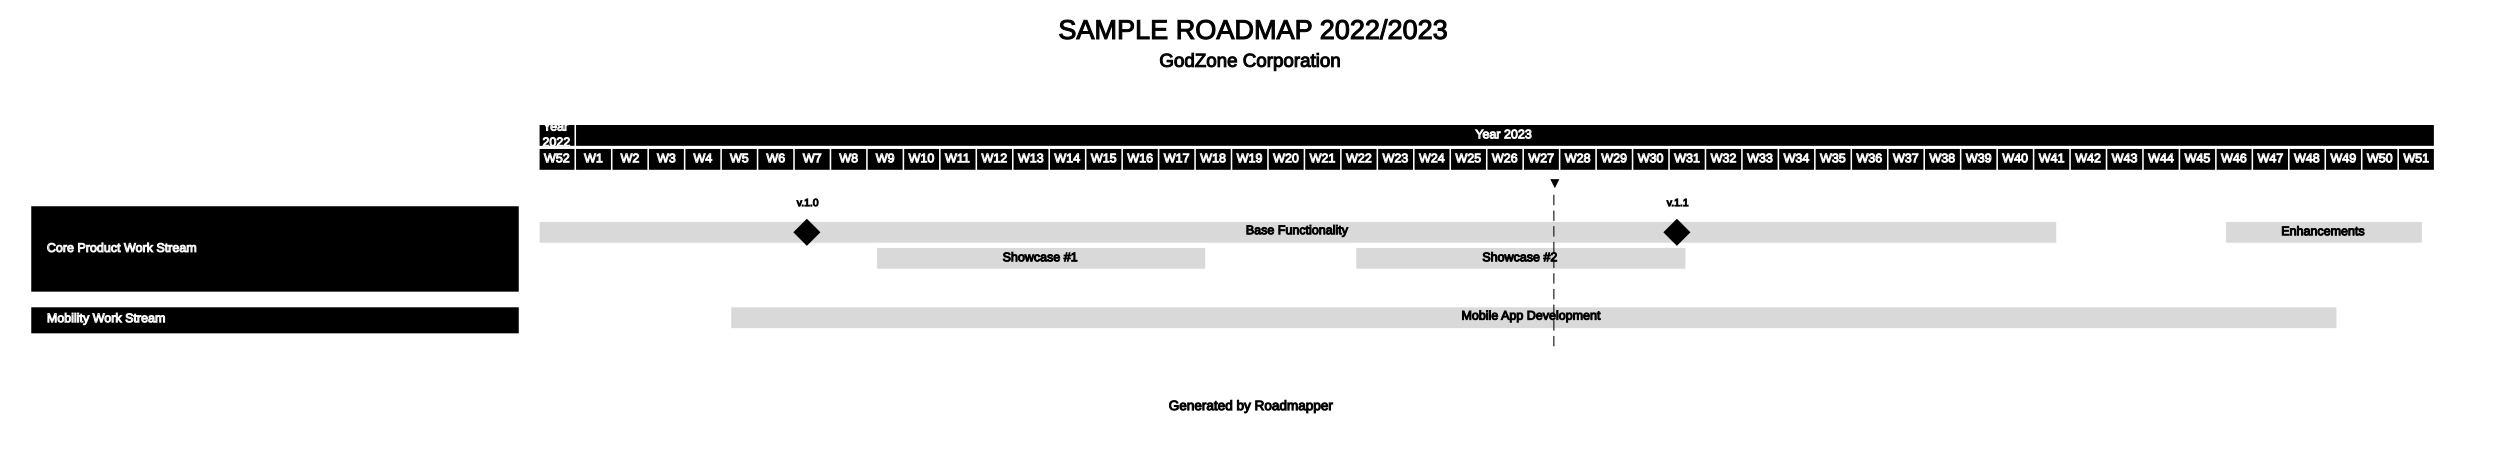
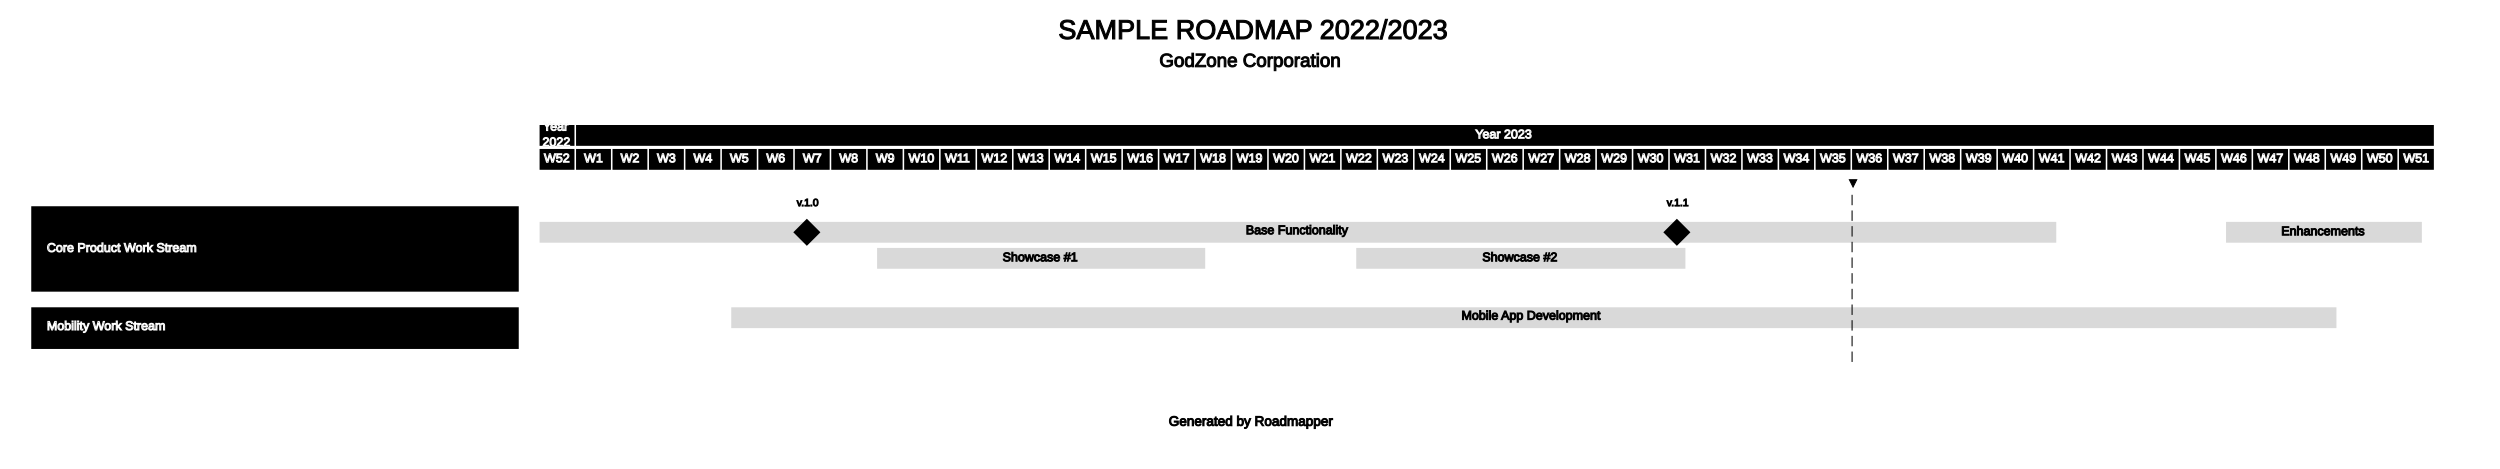
- <svg xmlns="http://www.w3.org/2000/svg" width="2400" height="435" viewBox="0 0 2400 435">
+ <svg xmlns="http://www.w3.org/2000/svg" width="2400" height="450" viewBox="0 0 2400 450">
  <defs>
</defs>
  <rect x="0" y="0" width="2400" height="1000" fill="#FFFFFF" />
  <text x="1016.0" y="30" font-size="26" text-anchor="start" dominant-baseline="middle" font-family="Arial" stroke="#000000">SAMPLE ROADMAP 2022/2023</text>
  <text x="1113.0" y="59" font-size="18" text-anchor="start" dominant-baseline="middle" font-family="Arial" stroke="#000000">GodZone Corporation</text>
  <rect x="518.0" y="120" width="33.5" height="20" fill="#000000" />
  <text x="521.25" y="117.0" font-size="12" stroke="#FFFFFF" text-anchor="start" dominant-baseline="hanging" font-family="Arial">Year</text>
  <text x="520.75" y="132.0" font-size="12" stroke="#FFFFFF" text-anchor="start" dominant-baseline="hanging" font-family="Arial">2022</text>
  <rect x="553.0" y="120" width="1783.5" height="20" fill="#000000" />
  <text x="1416.25" y="124.5" font-size="12" stroke="#FFFFFF" text-anchor="start" dominant-baseline="hanging" font-family="Arial">Year 2023</text>
  <rect x="518.0" y="143" width="33.5" height="20" fill="#000000" />
  <text x="522.25" y="147.5" font-size="12" stroke="#FFFFFF" text-anchor="start" dominant-baseline="hanging" font-family="Arial">W52</text>
  <rect x="553.0" y="143" width="33.5" height="20" fill="#000000" />
  <text x="560.75" y="147.5" font-size="12" stroke="#FFFFFF" text-anchor="start" dominant-baseline="hanging" font-family="Arial">W1</text>
  <rect x="588.0" y="143" width="33.5" height="20" fill="#000000" />
  <text x="595.75" y="147.5" font-size="12" stroke="#FFFFFF" text-anchor="start" dominant-baseline="hanging" font-family="Arial">W2</text>
  <rect x="623.0" y="143" width="33.5" height="20" fill="#000000" />
  <text x="630.75" y="147.5" font-size="12" stroke="#FFFFFF" text-anchor="start" dominant-baseline="hanging" font-family="Arial">W3</text>
  <rect x="658.0" y="143" width="33.5" height="20" fill="#000000" />
  <text x="665.75" y="147.5" font-size="12" stroke="#FFFFFF" text-anchor="start" dominant-baseline="hanging" font-family="Arial">W4</text>
  <rect x="693.0" y="143" width="33.5" height="20" fill="#000000" />
  <text x="700.75" y="147.5" font-size="12" stroke="#FFFFFF" text-anchor="start" dominant-baseline="hanging" font-family="Arial">W5</text>
  <rect x="728.0" y="143" width="33.5" height="20" fill="#000000" />
  <text x="735.75" y="147.5" font-size="12" stroke="#FFFFFF" text-anchor="start" dominant-baseline="hanging" font-family="Arial">W6</text>
  <rect x="763.0" y="143" width="33.5" height="20" fill="#000000" />
  <text x="770.75" y="147.5" font-size="12" stroke="#FFFFFF" text-anchor="start" dominant-baseline="hanging" font-family="Arial">W7</text>
  <rect x="798.0" y="143" width="33.5" height="20" fill="#000000" />
  <text x="805.75" y="147.5" font-size="12" stroke="#FFFFFF" text-anchor="start" dominant-baseline="hanging" font-family="Arial">W8</text>
  <rect x="833.0" y="143" width="33.5" height="20" fill="#000000" />
  <text x="840.75" y="147.5" font-size="12" stroke="#FFFFFF" text-anchor="start" dominant-baseline="hanging" font-family="Arial">W9</text>
  <rect x="868.0" y="143" width="33.5" height="20" fill="#000000" />
  <text x="872.25" y="147.5" font-size="12" stroke="#FFFFFF" text-anchor="start" dominant-baseline="hanging" font-family="Arial">W10</text>
  <rect x="903.0" y="143" width="33.5" height="20" fill="#000000" />
  <text x="907.25" y="147.5" font-size="12" stroke="#FFFFFF" text-anchor="start" dominant-baseline="hanging" font-family="Arial">W11</text>
  <rect x="938.0" y="143" width="33.5" height="20" fill="#000000" />
  <text x="942.25" y="147.5" font-size="12" stroke="#FFFFFF" text-anchor="start" dominant-baseline="hanging" font-family="Arial">W12</text>
  <rect x="973.0" y="143" width="33.5" height="20" fill="#000000" />
  <text x="977.25" y="147.5" font-size="12" stroke="#FFFFFF" text-anchor="start" dominant-baseline="hanging" font-family="Arial">W13</text>
  <rect x="1008.0" y="143" width="33.5" height="20" fill="#000000" />
  <text x="1012.25" y="147.5" font-size="12" stroke="#FFFFFF" text-anchor="start" dominant-baseline="hanging" font-family="Arial">W14</text>
  <rect x="1043.0" y="143" width="33.5" height="20" fill="#000000" />
  <text x="1047.25" y="147.5" font-size="12" stroke="#FFFFFF" text-anchor="start" dominant-baseline="hanging" font-family="Arial">W15</text>
  <rect x="1078.0" y="143" width="33.5" height="20" fill="#000000" />
  <text x="1082.25" y="147.5" font-size="12" stroke="#FFFFFF" text-anchor="start" dominant-baseline="hanging" font-family="Arial">W16</text>
  <rect x="1113.0" y="143" width="33.5" height="20" fill="#000000" />
  <text x="1117.25" y="147.5" font-size="12" stroke="#FFFFFF" text-anchor="start" dominant-baseline="hanging" font-family="Arial">W17</text>
  <rect x="1148.0" y="143" width="33.5" height="20" fill="#000000" />
  <text x="1152.25" y="147.5" font-size="12" stroke="#FFFFFF" text-anchor="start" dominant-baseline="hanging" font-family="Arial">W18</text>
  <rect x="1183.0" y="143" width="33.5" height="20" fill="#000000" />
  <text x="1187.25" y="147.5" font-size="12" stroke="#FFFFFF" text-anchor="start" dominant-baseline="hanging" font-family="Arial">W19</text>
  <rect x="1218.0" y="143" width="33.5" height="20" fill="#000000" />
  <text x="1222.25" y="147.5" font-size="12" stroke="#FFFFFF" text-anchor="start" dominant-baseline="hanging" font-family="Arial">W20</text>
  <rect x="1253.0" y="143" width="33.5" height="20" fill="#000000" />
  <text x="1257.25" y="147.5" font-size="12" stroke="#FFFFFF" text-anchor="start" dominant-baseline="hanging" font-family="Arial">W21</text>
  <rect x="1288.0" y="143" width="33.5" height="20" fill="#000000" />
  <text x="1292.25" y="147.5" font-size="12" stroke="#FFFFFF" text-anchor="start" dominant-baseline="hanging" font-family="Arial">W22</text>
  <rect x="1323.0" y="143" width="33.5" height="20" fill="#000000" />
  <text x="1327.25" y="147.5" font-size="12" stroke="#FFFFFF" text-anchor="start" dominant-baseline="hanging" font-family="Arial">W23</text>
  <rect x="1358.0" y="143" width="33.5" height="20" fill="#000000" />
  <text x="1362.25" y="147.5" font-size="12" stroke="#FFFFFF" text-anchor="start" dominant-baseline="hanging" font-family="Arial">W24</text>
  <rect x="1393.0" y="143" width="33.5" height="20" fill="#000000" />
  <text x="1397.25" y="147.5" font-size="12" stroke="#FFFFFF" text-anchor="start" dominant-baseline="hanging" font-family="Arial">W25</text>
  <rect x="1428.0" y="143" width="33.5" height="20" fill="#000000" />
  <text x="1432.25" y="147.5" font-size="12" stroke="#FFFFFF" text-anchor="start" dominant-baseline="hanging" font-family="Arial">W26</text>
  <rect x="1463.0" y="143" width="33.5" height="20" fill="#000000" />
  <text x="1467.25" y="147.5" font-size="12" stroke="#FFFFFF" text-anchor="start" dominant-baseline="hanging" font-family="Arial">W27</text>
  <rect x="1498.0" y="143" width="33.5" height="20" fill="#000000" />
  <text x="1502.25" y="147.5" font-size="12" stroke="#FFFFFF" text-anchor="start" dominant-baseline="hanging" font-family="Arial">W28</text>
  <rect x="1533.0" y="143" width="33.5" height="20" fill="#000000" />
  <text x="1537.25" y="147.5" font-size="12" stroke="#FFFFFF" text-anchor="start" dominant-baseline="hanging" font-family="Arial">W29</text>
  <rect x="1568.0" y="143" width="33.5" height="20" fill="#000000" />
  <text x="1572.25" y="147.5" font-size="12" stroke="#FFFFFF" text-anchor="start" dominant-baseline="hanging" font-family="Arial">W30</text>
  <rect x="1603.0" y="143" width="33.5" height="20" fill="#000000" />
  <text x="1607.25" y="147.5" font-size="12" stroke="#FFFFFF" text-anchor="start" dominant-baseline="hanging" font-family="Arial">W31</text>
  <rect x="1638.0" y="143" width="33.5" height="20" fill="#000000" />
  <text x="1642.25" y="147.5" font-size="12" stroke="#FFFFFF" text-anchor="start" dominant-baseline="hanging" font-family="Arial">W32</text>
  <rect x="1673.0" y="143" width="33.5" height="20" fill="#000000" />
  <text x="1677.25" y="147.5" font-size="12" stroke="#FFFFFF" text-anchor="start" dominant-baseline="hanging" font-family="Arial">W33</text>
  <rect x="1708.0" y="143" width="33.5" height="20" fill="#000000" />
  <text x="1712.25" y="147.5" font-size="12" stroke="#FFFFFF" text-anchor="start" dominant-baseline="hanging" font-family="Arial">W34</text>
  <rect x="1743.0" y="143" width="33.5" height="20" fill="#000000" />
  <text x="1747.25" y="147.5" font-size="12" stroke="#FFFFFF" text-anchor="start" dominant-baseline="hanging" font-family="Arial">W35</text>
  <rect x="1778.0" y="143" width="33.5" height="20" fill="#000000" />
  <text x="1782.25" y="147.5" font-size="12" stroke="#FFFFFF" text-anchor="start" dominant-baseline="hanging" font-family="Arial">W36</text>
  <rect x="1813.0" y="143" width="33.5" height="20" fill="#000000" />
  <text x="1817.25" y="147.5" font-size="12" stroke="#FFFFFF" text-anchor="start" dominant-baseline="hanging" font-family="Arial">W37</text>
  <rect x="1848.0" y="143" width="33.5" height="20" fill="#000000" />
  <text x="1852.25" y="147.5" font-size="12" stroke="#FFFFFF" text-anchor="start" dominant-baseline="hanging" font-family="Arial">W38</text>
  <rect x="1883.0" y="143" width="33.5" height="20" fill="#000000" />
  <text x="1887.25" y="147.5" font-size="12" stroke="#FFFFFF" text-anchor="start" dominant-baseline="hanging" font-family="Arial">W39</text>
  <rect x="1918.0" y="143" width="33.5" height="20" fill="#000000" />
  <text x="1922.25" y="147.5" font-size="12" stroke="#FFFFFF" text-anchor="start" dominant-baseline="hanging" font-family="Arial">W40</text>
  <rect x="1953.0" y="143" width="33.5" height="20" fill="#000000" />
  <text x="1957.25" y="147.5" font-size="12" stroke="#FFFFFF" text-anchor="start" dominant-baseline="hanging" font-family="Arial">W41</text>
  <rect x="1988.0" y="143" width="33.5" height="20" fill="#000000" />
  <text x="1992.25" y="147.5" font-size="12" stroke="#FFFFFF" text-anchor="start" dominant-baseline="hanging" font-family="Arial">W42</text>
  <rect x="2023.0" y="143" width="33.5" height="20" fill="#000000" />
  <text x="2027.25" y="147.5" font-size="12" stroke="#FFFFFF" text-anchor="start" dominant-baseline="hanging" font-family="Arial">W43</text>
  <rect x="2058.0" y="143" width="33.5" height="20" fill="#000000" />
  <text x="2062.25" y="147.5" font-size="12" stroke="#FFFFFF" text-anchor="start" dominant-baseline="hanging" font-family="Arial">W44</text>
  <rect x="2093.0" y="143" width="33.5" height="20" fill="#000000" />
  <text x="2097.25" y="147.5" font-size="12" stroke="#FFFFFF" text-anchor="start" dominant-baseline="hanging" font-family="Arial">W45</text>
  <rect x="2128.0" y="143" width="33.5" height="20" fill="#000000" />
  <text x="2132.25" y="147.5" font-size="12" stroke="#FFFFFF" text-anchor="start" dominant-baseline="hanging" font-family="Arial">W46</text>
  <rect x="2163.0" y="143" width="33.5" height="20" fill="#000000" />
  <text x="2167.25" y="147.5" font-size="12" stroke="#FFFFFF" text-anchor="start" dominant-baseline="hanging" font-family="Arial">W47</text>
  <rect x="2198.0" y="143" width="33.5" height="20" fill="#000000" />
  <text x="2202.25" y="147.5" font-size="12" stroke="#FFFFFF" text-anchor="start" dominant-baseline="hanging" font-family="Arial">W48</text>
  <rect x="2233.0" y="143" width="33.5" height="20" fill="#000000" />
  <text x="2237.25" y="147.5" font-size="12" stroke="#FFFFFF" text-anchor="start" dominant-baseline="hanging" font-family="Arial">W49</text>
  <rect x="2268.0" y="143" width="33.5" height="20" fill="#000000" />
  <text x="2272.25" y="147.5" font-size="12" stroke="#FFFFFF" text-anchor="start" dominant-baseline="hanging" font-family="Arial">W50</text>
  <rect x="2303.0" y="143" width="33.5" height="20" fill="#000000" />
  <text x="2307.25" y="147.5" font-size="12" stroke="#FFFFFF" text-anchor="start" dominant-baseline="hanging" font-family="Arial">W51</text>
-   <path d="M552.0,163 L552.0,330" width="1" fill="(230, 230, 230, 12750)" />
-   <path d="M587.0,163 L587.0,330" width="1" fill="(230, 230, 230, 12750)" />
-   <path d="M622.0,163 L622.0,330" width="1" fill="(230, 230, 230, 12750)" />
-   <path d="M657.0,163 L657.0,330" width="1" fill="(230, 230, 230, 12750)" />
-   <path d="M692.0,163 L692.0,330" width="1" fill="(230, 230, 230, 12750)" />
-   <path d="M727.0,163 L727.0,330" width="1" fill="(230, 230, 230, 12750)" />
-   <path d="M762.0,163 L762.0,330" width="1" fill="(230, 230, 230, 12750)" />
-   <path d="M797.0,163 L797.0,330" width="1" fill="(230, 230, 230, 12750)" />
-   <path d="M832.0,163 L832.0,330" width="1" fill="(230, 230, 230, 12750)" />
-   <path d="M867.0,163 L867.0,330" width="1" fill="(230, 230, 230, 12750)" />
-   <path d="M902.0,163 L902.0,330" width="1" fill="(230, 230, 230, 12750)" />
-   <path d="M937.0,163 L937.0,330" width="1" fill="(230, 230, 230, 12750)" />
-   <path d="M972.0,163 L972.0,330" width="1" fill="(230, 230, 230, 12750)" />
-   <path d="M1007.0,163 L1007.0,330" width="1" fill="(230, 230, 230, 12750)" />
-   <path d="M1042.0,163 L1042.0,330" width="1" fill="(230, 230, 230, 12750)" />
-   <path d="M1077.0,163 L1077.0,330" width="1" fill="(230, 230, 230, 12750)" />
-   <path d="M1112.0,163 L1112.0,330" width="1" fill="(230, 230, 230, 12750)" />
-   <path d="M1147.0,163 L1147.0,330" width="1" fill="(230, 230, 230, 12750)" />
-   <path d="M1182.0,163 L1182.0,330" width="1" fill="(230, 230, 230, 12750)" />
-   <path d="M1217.0,163 L1217.0,330" width="1" fill="(230, 230, 230, 12750)" />
-   <path d="M1252.0,163 L1252.0,330" width="1" fill="(230, 230, 230, 12750)" />
-   <path d="M1287.0,163 L1287.0,330" width="1" fill="(230, 230, 230, 12750)" />
-   <path d="M1322.0,163 L1322.0,330" width="1" fill="(230, 230, 230, 12750)" />
-   <path d="M1357.0,163 L1357.0,330" width="1" fill="(230, 230, 230, 12750)" />
-   <path d="M1392.0,163 L1392.0,330" width="1" fill="(230, 230, 230, 12750)" />
-   <path d="M1427.0,163 L1427.0,330" width="1" fill="(230, 230, 230, 12750)" />
-   <path d="M1462.0,163 L1462.0,330" width="1" fill="(230, 230, 230, 12750)" />
-   <path d="M1497.0,163 L1497.0,330" width="1" fill="(230, 230, 230, 12750)" />
-   <path d="M1532.0,163 L1532.0,330" width="1" fill="(230, 230, 230, 12750)" />
-   <path d="M1567.0,163 L1567.0,330" width="1" fill="(230, 230, 230, 12750)" />
-   <path d="M1602.0,163 L1602.0,330" width="1" fill="(230, 230, 230, 12750)" />
-   <path d="M1637.0,163 L1637.0,330" width="1" fill="(230, 230, 230, 12750)" />
-   <path d="M1672.0,163 L1672.0,330" width="1" fill="(230, 230, 230, 12750)" />
-   <path d="M1707.0,163 L1707.0,330" width="1" fill="(230, 230, 230, 12750)" />
-   <path d="M1742.0,163 L1742.0,330" width="1" fill="(230, 230, 230, 12750)" />
-   <path d="M1777.0,163 L1777.0,330" width="1" fill="(230, 230, 230, 12750)" />
-   <path d="M1812.0,163 L1812.0,330" width="1" fill="(230, 230, 230, 12750)" />
-   <path d="M1847.0,163 L1847.0,330" width="1" fill="(230, 230, 230, 12750)" />
-   <path d="M1882.0,163 L1882.0,330" width="1" fill="(230, 230, 230, 12750)" />
-   <path d="M1917.0,163 L1917.0,330" width="1" fill="(230, 230, 230, 12750)" />
-   <path d="M1952.0,163 L1952.0,330" width="1" fill="(230, 230, 230, 12750)" />
-   <path d="M1987.0,163 L1987.0,330" width="1" fill="(230, 230, 230, 12750)" />
-   <path d="M2022.0,163 L2022.0,330" width="1" fill="(230, 230, 230, 12750)" />
-   <path d="M2057.0,163 L2057.0,330" width="1" fill="(230, 230, 230, 12750)" />
-   <path d="M2092.0,163 L2092.0,330" width="1" fill="(230, 230, 230, 12750)" />
-   <path d="M2127.0,163 L2127.0,330" width="1" fill="(230, 230, 230, 12750)" />
-   <path d="M2162.0,163 L2162.0,330" width="1" fill="(230, 230, 230, 12750)" />
-   <path d="M2197.0,163 L2197.0,330" width="1" fill="(230, 230, 230, 12750)" />
-   <path d="M2232.0,163 L2232.0,330" width="1" fill="(230, 230, 230, 12750)" />
-   <path d="M2267.0,163 L2267.0,330" width="1" fill="(230, 230, 230, 12750)" />
-   <path d="M2302.0,163 L2302.0,330" width="1" fill="(230, 230, 230, 12750)" />
+   <path d="M552.0,163 L552.0,345" width="1" fill="(230, 230, 230, 12750)" />
+   <path d="M587.0,163 L587.0,345" width="1" fill="(230, 230, 230, 12750)" />
+   <path d="M622.0,163 L622.0,345" width="1" fill="(230, 230, 230, 12750)" />
+   <path d="M657.0,163 L657.0,345" width="1" fill="(230, 230, 230, 12750)" />
+   <path d="M692.0,163 L692.0,345" width="1" fill="(230, 230, 230, 12750)" />
+   <path d="M727.0,163 L727.0,345" width="1" fill="(230, 230, 230, 12750)" />
+   <path d="M762.0,163 L762.0,345" width="1" fill="(230, 230, 230, 12750)" />
+   <path d="M797.0,163 L797.0,345" width="1" fill="(230, 230, 230, 12750)" />
+   <path d="M832.0,163 L832.0,345" width="1" fill="(230, 230, 230, 12750)" />
+   <path d="M867.0,163 L867.0,345" width="1" fill="(230, 230, 230, 12750)" />
+   <path d="M902.0,163 L902.0,345" width="1" fill="(230, 230, 230, 12750)" />
+   <path d="M937.0,163 L937.0,345" width="1" fill="(230, 230, 230, 12750)" />
+   <path d="M972.0,163 L972.0,345" width="1" fill="(230, 230, 230, 12750)" />
+   <path d="M1007.0,163 L1007.0,345" width="1" fill="(230, 230, 230, 12750)" />
+   <path d="M1042.0,163 L1042.0,345" width="1" fill="(230, 230, 230, 12750)" />
+   <path d="M1077.0,163 L1077.0,345" width="1" fill="(230, 230, 230, 12750)" />
+   <path d="M1112.0,163 L1112.0,345" width="1" fill="(230, 230, 230, 12750)" />
+   <path d="M1147.0,163 L1147.0,345" width="1" fill="(230, 230, 230, 12750)" />
+   <path d="M1182.0,163 L1182.0,345" width="1" fill="(230, 230, 230, 12750)" />
+   <path d="M1217.0,163 L1217.0,345" width="1" fill="(230, 230, 230, 12750)" />
+   <path d="M1252.0,163 L1252.0,345" width="1" fill="(230, 230, 230, 12750)" />
+   <path d="M1287.0,163 L1287.0,345" width="1" fill="(230, 230, 230, 12750)" />
+   <path d="M1322.0,163 L1322.0,345" width="1" fill="(230, 230, 230, 12750)" />
+   <path d="M1357.0,163 L1357.0,345" width="1" fill="(230, 230, 230, 12750)" />
+   <path d="M1392.0,163 L1392.0,345" width="1" fill="(230, 230, 230, 12750)" />
+   <path d="M1427.0,163 L1427.0,345" width="1" fill="(230, 230, 230, 12750)" />
+   <path d="M1462.0,163 L1462.0,345" width="1" fill="(230, 230, 230, 12750)" />
+   <path d="M1497.0,163 L1497.0,345" width="1" fill="(230, 230, 230, 12750)" />
+   <path d="M1532.0,163 L1532.0,345" width="1" fill="(230, 230, 230, 12750)" />
+   <path d="M1567.0,163 L1567.0,345" width="1" fill="(230, 230, 230, 12750)" />
+   <path d="M1602.0,163 L1602.0,345" width="1" fill="(230, 230, 230, 12750)" />
+   <path d="M1637.0,163 L1637.0,345" width="1" fill="(230, 230, 230, 12750)" />
+   <path d="M1672.0,163 L1672.0,345" width="1" fill="(230, 230, 230, 12750)" />
+   <path d="M1707.0,163 L1707.0,345" width="1" fill="(230, 230, 230, 12750)" />
+   <path d="M1742.0,163 L1742.0,345" width="1" fill="(230, 230, 230, 12750)" />
+   <path d="M1777.0,163 L1777.0,345" width="1" fill="(230, 230, 230, 12750)" />
+   <path d="M1812.0,163 L1812.0,345" width="1" fill="(230, 230, 230, 12750)" />
+   <path d="M1847.0,163 L1847.0,345" width="1" fill="(230, 230, 230, 12750)" />
+   <path d="M1882.0,163 L1882.0,345" width="1" fill="(230, 230, 230, 12750)" />
+   <path d="M1917.0,163 L1917.0,345" width="1" fill="(230, 230, 230, 12750)" />
+   <path d="M1952.0,163 L1952.0,345" width="1" fill="(230, 230, 230, 12750)" />
+   <path d="M1987.0,163 L1987.0,345" width="1" fill="(230, 230, 230, 12750)" />
+   <path d="M2022.0,163 L2022.0,345" width="1" fill="(230, 230, 230, 12750)" />
+   <path d="M2057.0,163 L2057.0,345" width="1" fill="(230, 230, 230, 12750)" />
+   <path d="M2092.0,163 L2092.0,345" width="1" fill="(230, 230, 230, 12750)" />
+   <path d="M2127.0,163 L2127.0,345" width="1" fill="(230, 230, 230, 12750)" />
+   <path d="M2162.0,163 L2162.0,345" width="1" fill="(230, 230, 230, 12750)" />
+   <path d="M2197.0,163 L2197.0,345" width="1" fill="(230, 230, 230, 12750)" />
+   <path d="M2232.0,163 L2232.0,345" width="1" fill="(230, 230, 230, 12750)" />
+   <path d="M2267.0,163 L2267.0,345" width="1" fill="(230, 230, 230, 12750)" />
+   <path d="M2302.0,163 L2302.0,345" width="1" fill="(230, 230, 230, 12750)" />
  <rect x="30" y="198" width="468.0" height="82" fill="#000000" />
  <text x="45" y="233.5" font-size="12" stroke="#FFFFFF" text-anchor="start" dominant-baseline="hanging" font-family="Arial">Core Product Work Stream</text>
  <rect x="518" y="213" width="1456" height="20" fill="#D9D9D9" />
  <text x="1196.0" y="216.5" font-size="12" stroke="#000000" text-anchor="start" dominant-baseline="hanging" font-family="Arial">Base Functionality</text>
  <rect x="2137" y="213" width="188" height="20" fill="#D9D9D9" />
  <text x="2190.0" y="217.5" font-size="12" stroke="#000000" text-anchor="start" dominant-baseline="hanging" font-family="Arial">Enhancements</text>
  <path d="M774.571,210 L787.571,223.0 L774.571,236 L761.571,223.0" fill="#000000" />
  <text x="764.905" y="195" font-size="10" text-anchor="start" dominant-baseline="middle" font-family="Arial" stroke="#000000">v.1.0</text>
  <path d="M1609.786,210 L1622.786,223.0 L1609.786,236 L1596.786,223.0" fill="#000000" />
  <text x="1600.119" y="195" font-size="10" text-anchor="start" dominant-baseline="middle" font-family="Arial" stroke="#000000">v.1.1</text>
  <rect x="842" y="238" width="315" height="20" fill="#D9D9D9" />
  <text x="962.5" y="242.5" font-size="12" stroke="#000000" text-anchor="start" dominant-baseline="hanging" font-family="Arial">Showcase #1</text>
  <rect x="1302" y="238" width="316" height="20" fill="#D9D9D9" />
  <text x="1423.0" y="242.5" font-size="12" stroke="#000000" text-anchor="start" dominant-baseline="hanging" font-family="Arial">Showcase #2</text>
-   <rect x="30" y="295" width="468.0" height="25" fill="#000000" />
-   <text x="45" y="301.0" font-size="12" stroke="#FFFFFF" text-anchor="start" dominant-baseline="hanging" font-family="Arial">Mobility Work Stream</text>
+   <rect x="30" y="295" width="468.0" height="40" fill="#000000" />
+   <text x="45" y="308.5" font-size="12" stroke="#FFFFFF" text-anchor="start" dominant-baseline="hanging" font-family="Arial">Mobility Work Stream</text>
  <rect x="702" y="295" width="1541" height="20" fill="#D9D9D9" />
  <text x="1403.0" y="298.5" font-size="12" stroke="#000000" text-anchor="start" dominant-baseline="hanging" font-family="Arial">Mobile App Development</text>
-   <text x="1486.714" y="176" font-size="12" text-anchor="start" dominant-baseline="middle" font-family="Arial" stroke="#000000">▼</text>
-   <path d="M1491.714,187.0 L1491.714,197.0" stroke="#000000" />
-   <path d="M1491.714,202.053 L1491.714,212.053" stroke="#000000" />
-   <path d="M1491.714,217.105 L1491.714,227.105" stroke="#000000" />
-   <path d="M1491.714,232.158 L1491.714,242.158" stroke="#000000" />
-   <path d="M1491.714,247.211 L1491.714,257.211" stroke="#000000" />
-   <path d="M1491.714,262.263 L1491.714,272.263" stroke="#000000" />
-   <path d="M1491.714,277.316 L1491.714,287.316" stroke="#000000" />
-   <path d="M1491.714,292.368 L1491.714,302.368" stroke="#000000" />
-   <path d="M1491.714,307.421 L1491.714,317.421" stroke="#000000" />
-   <path d="M1491.714,322.474 L1491.714,332.474" stroke="#000000" />
-   <text x="1122.0" y="390" font-size="13" text-anchor="start" dominant-baseline="middle" font-family="Arial" stroke="#000000">Generated by Roadmapper</text>
+   <text x="1773.0" y="176" font-size="12" text-anchor="start" dominant-baseline="middle" font-family="Arial" stroke="#000000">▼</text>
+   <path d="M1778.0,187.0 L1778.0,197.0" stroke="#000000" />
+   <path d="M1778.0,202.048 L1778.0,212.048" stroke="#000000" />
+   <path d="M1778.0,217.095 L1778.0,227.095" stroke="#000000" />
+   <path d="M1778.0,232.143 L1778.0,242.143" stroke="#000000" />
+   <path d="M1778.0,247.19 L1778.0,257.19" stroke="#000000" />
+   <path d="M1778.0,262.238 L1778.0,272.238" stroke="#000000" />
+   <path d="M1778.0,277.286 L1778.0,287.286" stroke="#000000" />
+   <path d="M1778.0,292.333 L1778.0,302.333" stroke="#000000" />
+   <path d="M1778.0,307.381 L1778.0,317.381" stroke="#000000" />
+   <path d="M1778.0,322.429 L1778.0,332.429" stroke="#000000" />
+   <path d="M1778.0,337.476 L1778.0,347.476" stroke="#000000" />
+   <text x="1122.0" y="405" font-size="13" text-anchor="start" dominant-baseline="middle" font-family="Arial" stroke="#000000">Generated by Roadmapper</text>
</svg>
